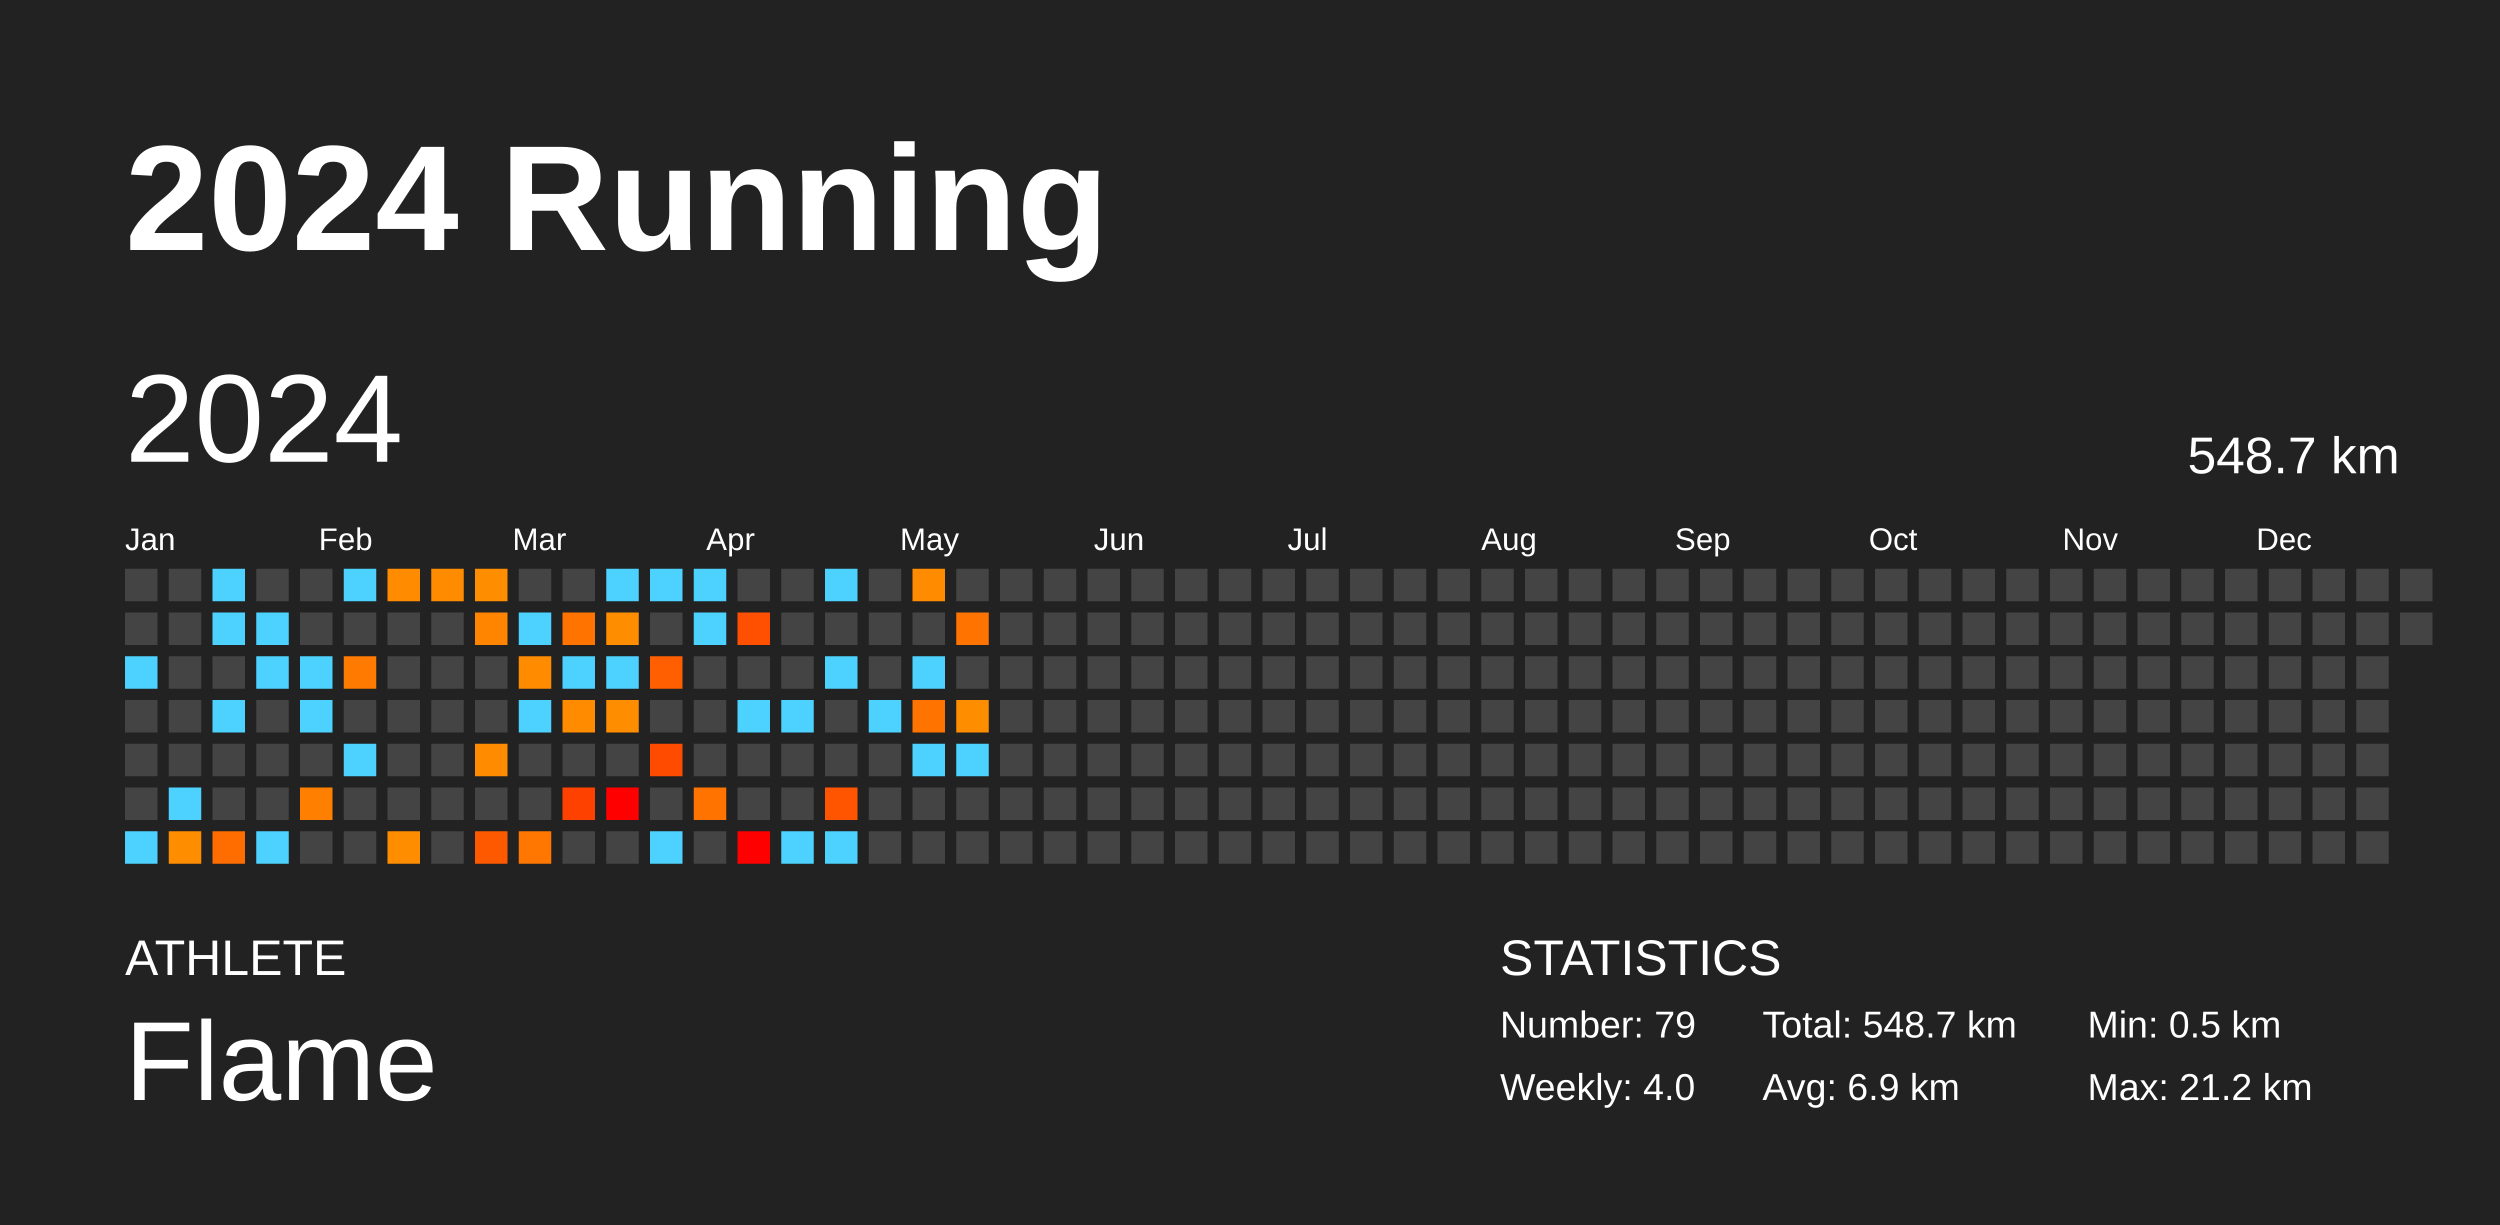
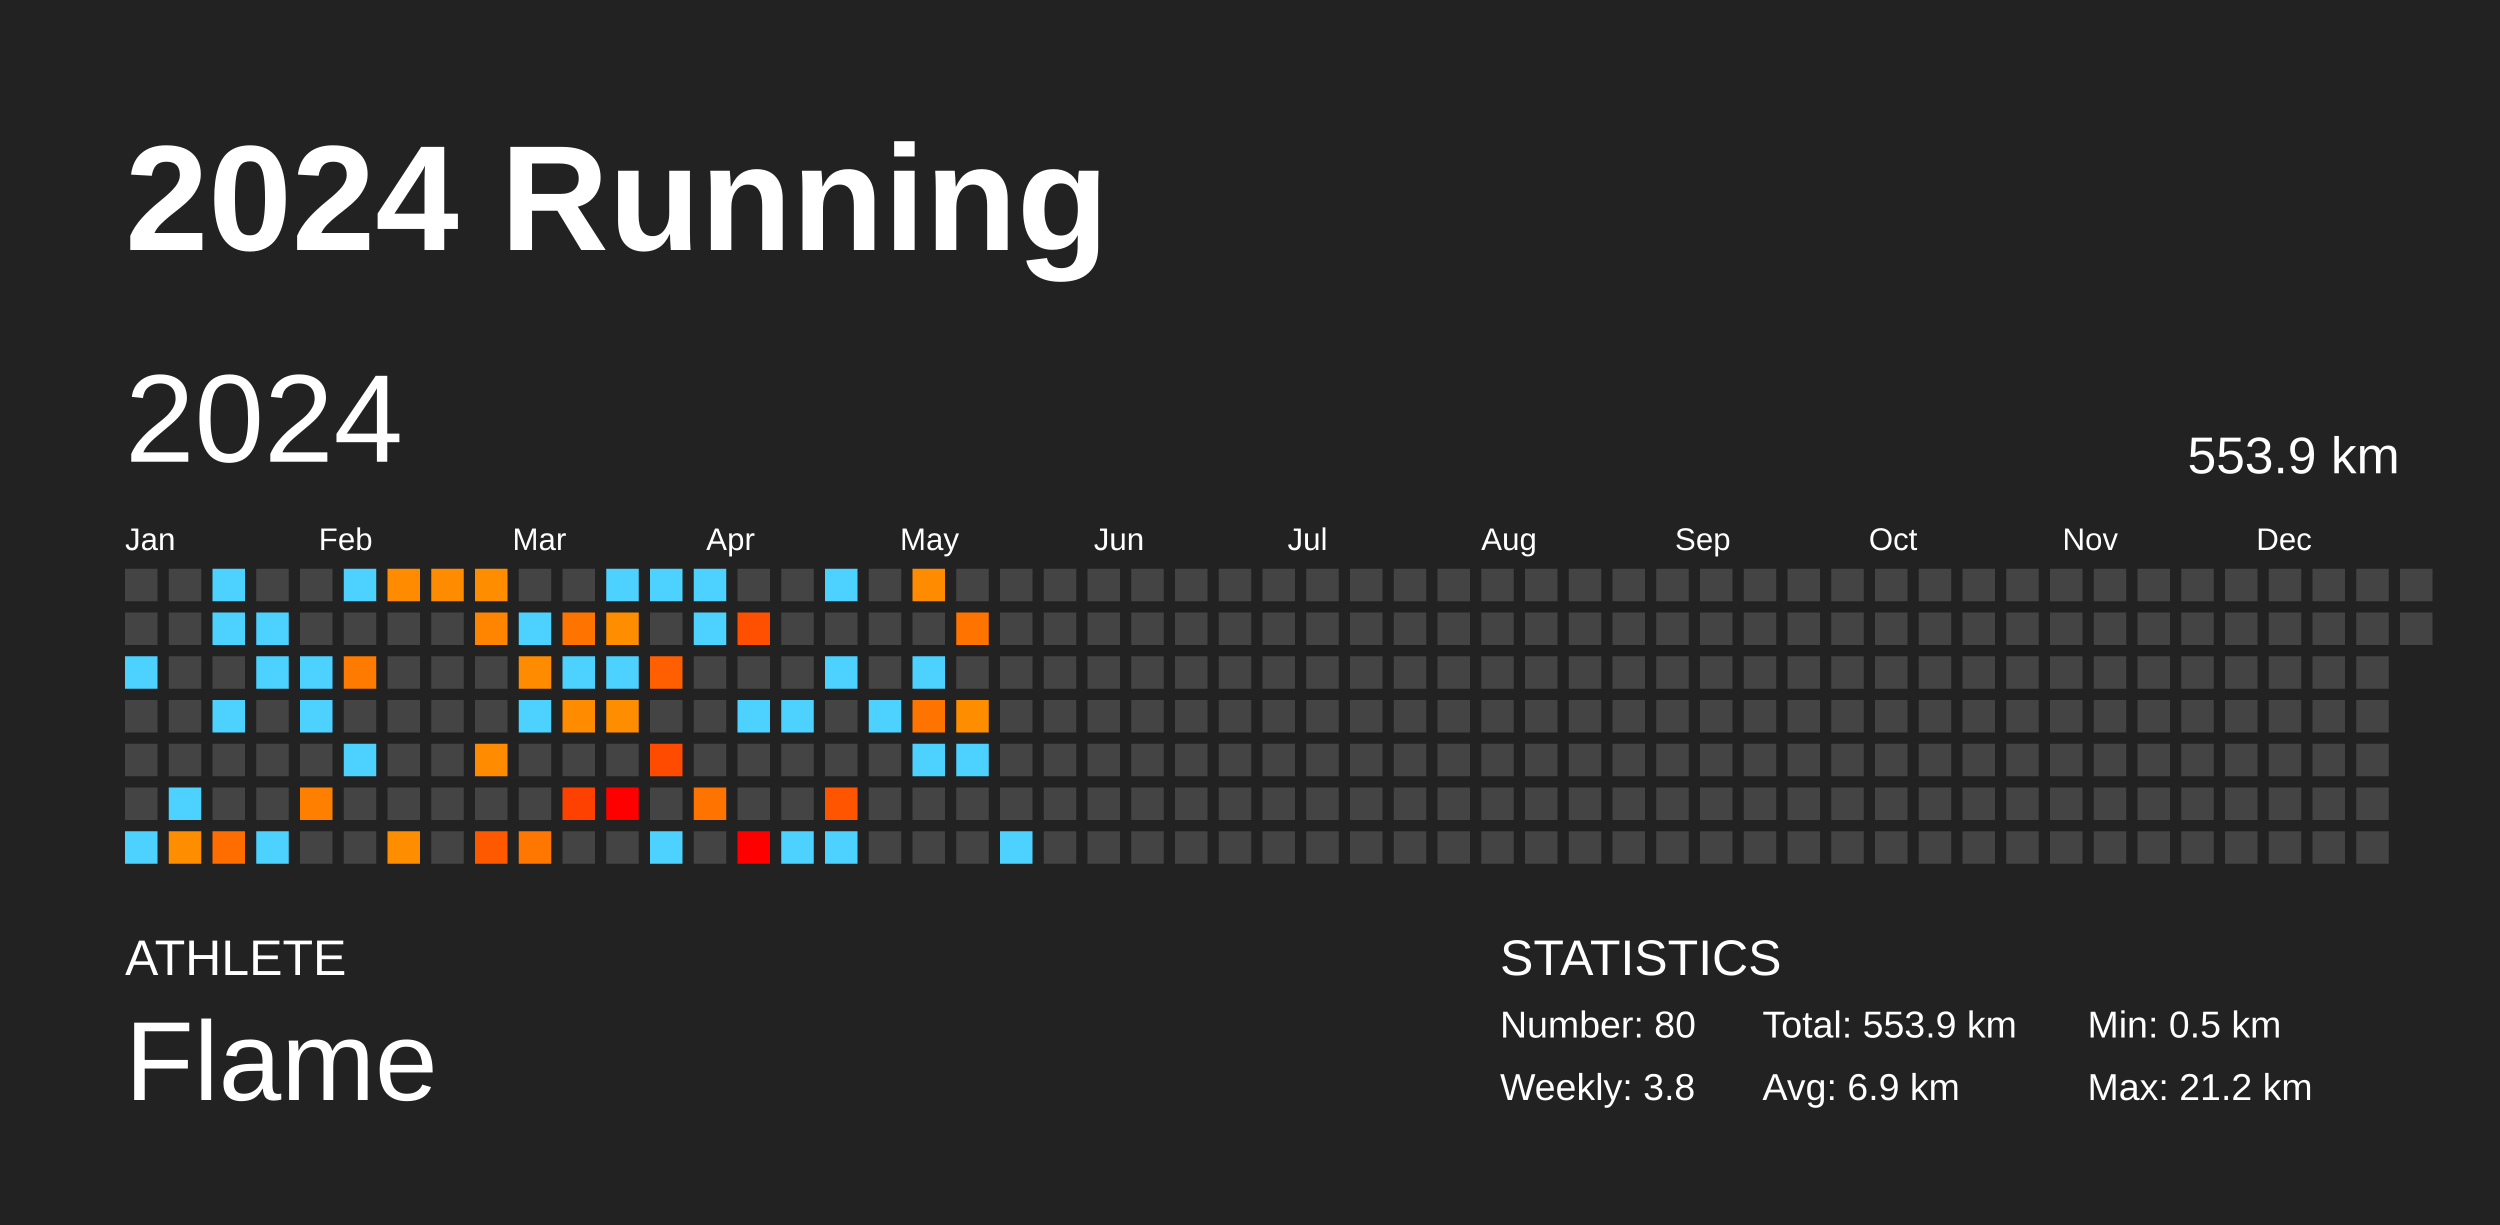
<svg xmlns="http://www.w3.org/2000/svg" baseProfile="full" height="98mm" version="1.1" viewBox="0,0,200,98" width="200mm">
  <defs />
  <rect fill="#222222" height="98" width="200" x="0" y="0" />
  <text fill="#FFFFFF" style="font-size:12px; font-family:Arial; font-weight:bold;" x="10" y="20">2024 Running</text>
  <text fill="#FFFFFF" style="font-size:4px; font-family:Arial" x="10" y="78">ATHLETE</text>
  <text fill="#FFFFFF" style="font-size:9px; font-family:Arial" x="10" y="88">Flame</text>
  <text fill="#FFFFFF" style="font-size:4px; font-family:Arial" x="120" y="78">STATISTICS</text>
-   <text fill="#FFFFFF" style="font-size:3px; font-family:Arial" x="120" y="83">Number: 79</text>
-   <text fill="#FFFFFF" style="font-size:3px; font-family:Arial" x="120" y="88">Weekly: 4.0</text>
-   <text fill="#FFFFFF" style="font-size:3px; font-family:Arial" x="141" y="83">Total: 548.7 km</text>
+   <text fill="#FFFFFF" style="font-size:3px; font-family:Arial" x="120" y="83">Number: 80</text>
+   <text fill="#FFFFFF" style="font-size:3px; font-family:Arial" x="120" y="88">Weekly: 3.8</text>
+   <text fill="#FFFFFF" style="font-size:3px; font-family:Arial" x="141" y="83">Total: 553.9 km</text>
  <text fill="#FFFFFF" style="font-size:3px; font-family:Arial" x="141" y="88">Avg: 6.9 km</text>
  <text fill="#FFFFFF" style="font-size:3px; font-family:Arial" x="167" y="83">Min: 0.5 km</text>
  <text fill="#FFFFFF" style="font-size:3px; font-family:Arial" x="167" y="88">Max: 21.2 km</text>
  <text dominant-baseline="hanging" fill="#FFFFFF" style="font-size:10.0px; font-family:Arial;" x="10" y="30">2024</text>
-   <text dominant-baseline="hanging" fill="#FFFFFF" style="font-size:4.125px; font-family:Arial;" x="175" y="35">548.7 km</text>
+   <text dominant-baseline="hanging" fill="#FFFFFF" style="font-size:4.125px; font-family:Arial;" x="175" y="35">553.9 km</text>
  <text fill="#FFFFFF" style="font-size:2.5px; font-family:Arial" x="10.0" y="44">Jan</text>
  <text fill="#FFFFFF" style="font-size:2.5px; font-family:Arial" x="25.5" y="44">Feb</text>
  <text fill="#FFFFFF" style="font-size:2.5px; font-family:Arial" x="41.0" y="44">Mar</text>
  <text fill="#FFFFFF" style="font-size:2.5px; font-family:Arial" x="56.5" y="44">Apr</text>
  <text fill="#FFFFFF" style="font-size:2.5px; font-family:Arial" x="72.0" y="44">May</text>
  <text fill="#FFFFFF" style="font-size:2.5px; font-family:Arial" x="87.5" y="44">Jun</text>
  <text fill="#FFFFFF" style="font-size:2.5px; font-family:Arial" x="103.0" y="44">Jul</text>
  <text fill="#FFFFFF" style="font-size:2.5px; font-family:Arial" x="118.5" y="44">Aug</text>
  <text fill="#FFFFFF" style="font-size:2.5px; font-family:Arial" x="134.0" y="44">Sep</text>
  <text fill="#FFFFFF" style="font-size:2.5px; font-family:Arial" x="149.5" y="44">Oct</text>
  <text fill="#FFFFFF" style="font-size:2.5px; font-family:Arial" x="165.0" y="44">Nov</text>
  <text fill="#FFFFFF" style="font-size:2.5px; font-family:Arial" x="180.5" y="44">Dec</text>
  <rect fill="#444444" height="2.6" width="2.6" x="10.0" y="45.5" />
  <rect fill="#444444" height="2.6" width="2.6" x="10.0" y="49.0" />
  <rect fill="#4dd2ff" height="2.6" width="2.6" x="10.0" y="52.5" />
  <rect fill="#444444" height="2.6" width="2.6" x="10.0" y="56.0" />
  <rect fill="#444444" height="2.6" width="2.6" x="10.0" y="59.5" />
  <rect fill="#444444" height="2.6" width="2.6" x="10.0" y="63.0" />
  <rect fill="#4dd2ff" height="2.6" width="2.6" x="10.0" y="66.5" />
  <rect fill="#444444" height="2.6" width="2.6" x="13.5" y="45.5" />
  <rect fill="#444444" height="2.6" width="2.6" x="13.5" y="49.0" />
  <rect fill="#444444" height="2.6" width="2.6" x="13.5" y="52.5" />
  <rect fill="#444444" height="2.6" width="2.6" x="13.5" y="56.0" />
  <rect fill="#444444" height="2.6" width="2.6" x="13.5" y="59.5" />
  <rect fill="#4dd2ff" height="2.6" width="2.6" x="13.5" y="63.0" />
  <rect fill="#ff8d00" height="2.6" width="2.6" x="13.5" y="66.5" />
  <rect fill="#4dd2ff" height="2.6" width="2.6" x="17.0" y="45.5" />
  <rect fill="#4dd2ff" height="2.6" width="2.6" x="17.0" y="49.0" />
  <rect fill="#444444" height="2.6" width="2.6" x="17.0" y="52.5" />
  <rect fill="#4dd2ff" height="2.6" width="2.6" x="17.0" y="56.0" />
  <rect fill="#444444" height="2.6" width="2.6" x="17.0" y="59.5" />
  <rect fill="#444444" height="2.6" width="2.6" x="17.0" y="63.0" />
  <rect fill="#ff6c00" height="2.6" width="2.6" x="17.0" y="66.5" />
  <rect fill="#444444" height="2.6" width="2.6" x="20.5" y="45.5" />
  <rect fill="#4dd2ff" height="2.6" width="2.6" x="20.5" y="49.0" />
  <rect fill="#4dd2ff" height="2.6" width="2.6" x="20.5" y="52.5" />
  <rect fill="#444444" height="2.6" width="2.6" x="20.5" y="56.0" />
  <rect fill="#444444" height="2.6" width="2.6" x="20.5" y="59.5" />
  <rect fill="#444444" height="2.6" width="2.6" x="20.5" y="63.0" />
  <rect fill="#4dd2ff" height="2.6" width="2.6" x="20.5" y="66.5" />
  <rect fill="#444444" height="2.6" width="2.6" x="24.0" y="45.5" />
  <rect fill="#444444" height="2.6" width="2.6" x="24.0" y="49.0" />
  <rect fill="#4dd2ff" height="2.6" width="2.6" x="24.0" y="52.5" />
  <rect fill="#4dd2ff" height="2.6" width="2.6" x="24.0" y="56.0" />
  <rect fill="#444444" height="2.6" width="2.6" x="24.0" y="59.5" />
  <rect fill="#ff8000" height="2.6" width="2.6" x="24.0" y="63.0" />
  <rect fill="#444444" height="2.6" width="2.6" x="24.0" y="66.5" />
  <rect fill="#4dd2ff" height="2.6" width="2.6" x="27.5" y="45.5" />
  <rect fill="#444444" height="2.6" width="2.6" x="27.5" y="49.0" />
  <rect fill="#ff7a00" height="2.6" width="2.6" x="27.5" y="52.5" />
  <rect fill="#444444" height="2.6" width="2.6" x="27.5" y="56.0" />
  <rect fill="#4dd2ff" height="2.6" width="2.6" x="27.5" y="59.5" />
  <rect fill="#444444" height="2.6" width="2.6" x="27.5" y="63.0" />
  <rect fill="#444444" height="2.6" width="2.6" x="27.5" y="66.5" />
  <rect fill="#ff8c00" height="2.6" width="2.6" x="31.0" y="45.5" />
  <rect fill="#444444" height="2.6" width="2.6" x="31.0" y="49.0" />
  <rect fill="#444444" height="2.6" width="2.6" x="31.0" y="52.5" />
  <rect fill="#444444" height="2.6" width="2.6" x="31.0" y="56.0" />
  <rect fill="#444444" height="2.6" width="2.6" x="31.0" y="59.5" />
  <rect fill="#444444" height="2.6" width="2.6" x="31.0" y="63.0" />
  <rect fill="#ff8d00" height="2.6" width="2.6" x="31.0" y="66.5" />
  <rect fill="#ff8c00" height="2.6" width="2.6" x="34.5" y="45.5" />
  <rect fill="#444444" height="2.6" width="2.6" x="34.5" y="49.0" />
  <rect fill="#444444" height="2.6" width="2.6" x="34.5" y="52.5" />
  <rect fill="#444444" height="2.6" width="2.6" x="34.5" y="56.0" />
  <rect fill="#444444" height="2.6" width="2.6" x="34.5" y="59.5" />
  <rect fill="#444444" height="2.6" width="2.6" x="34.5" y="63.0" />
  <rect fill="#444444" height="2.6" width="2.6" x="34.5" y="66.5" />
  <rect fill="#ff8d00" height="2.6" width="2.6" x="38.0" y="45.5" />
  <rect fill="#ff8400" height="2.6" width="2.6" x="38.0" y="49.0" />
  <rect fill="#444444" height="2.6" width="2.6" x="38.0" y="52.5" />
  <rect fill="#444444" height="2.6" width="2.6" x="38.0" y="56.0" />
  <rect fill="#ff8b00" height="2.6" width="2.6" x="38.0" y="59.5" />
  <rect fill="#444444" height="2.6" width="2.6" x="38.0" y="63.0" />
  <rect fill="#ff5900" height="2.6" width="2.6" x="38.0" y="66.5" />
  <rect fill="#444444" height="2.6" width="2.6" x="41.5" y="45.5" />
  <rect fill="#4dd2ff" height="2.6" width="2.6" x="41.5" y="49.0" />
  <rect fill="#ff8c00" height="2.6" width="2.6" x="41.5" y="52.5" />
  <rect fill="#4dd2ff" height="2.6" width="2.6" x="41.5" y="56.0" />
  <rect fill="#444444" height="2.6" width="2.6" x="41.5" y="59.5" />
  <rect fill="#444444" height="2.6" width="2.6" x="41.5" y="63.0" />
  <rect fill="#ff7700" height="2.6" width="2.6" x="41.5" y="66.5" />
  <rect fill="#444444" height="2.6" width="2.6" x="45.0" y="45.5" />
  <rect fill="#ff7300" height="2.6" width="2.6" x="45.0" y="49.0" />
  <rect fill="#4dd2ff" height="2.6" width="2.6" x="45.0" y="52.5" />
  <rect fill="#ff8b00" height="2.6" width="2.6" x="45.0" y="56.0" />
  <rect fill="#444444" height="2.6" width="2.6" x="45.0" y="59.5" />
  <rect fill="#ff4100" height="2.6" width="2.6" x="45.0" y="63.0" />
  <rect fill="#444444" height="2.6" width="2.6" x="45.0" y="66.5" />
  <rect fill="#4dd2ff" height="2.6" width="2.6" x="48.5" y="45.5" />
  <rect fill="#ff8d00" height="2.6" width="2.6" x="48.5" y="49.0" />
  <rect fill="#4dd2ff" height="2.6" width="2.6" x="48.5" y="52.5" />
  <rect fill="#ff8d00" height="2.6" width="2.6" x="48.5" y="56.0" />
  <rect fill="#444444" height="2.6" width="2.6" x="48.5" y="59.5" />
  <rect fill="red" height="2.6" width="2.6" x="48.5" y="63.0" />
  <rect fill="#444444" height="2.6" width="2.6" x="48.5" y="66.5" />
  <rect fill="#4dd2ff" height="2.6" width="2.6" x="52.0" y="45.5" />
  <rect fill="#444444" height="2.6" width="2.6" x="52.0" y="49.0" />
  <rect fill="#ff5f00" height="2.6" width="2.6" x="52.0" y="52.5" />
  <rect fill="#444444" height="2.6" width="2.6" x="52.0" y="56.0" />
  <rect fill="#ff4b00" height="2.6" width="2.6" x="52.0" y="59.5" />
  <rect fill="#444444" height="2.6" width="2.6" x="52.0" y="63.0" />
  <rect fill="#4dd2ff" height="2.6" width="2.6" x="52.0" y="66.5" />
  <rect fill="#4dd2ff" height="2.6" width="2.6" x="55.5" y="45.5" />
  <rect fill="#4dd2ff" height="2.6" width="2.6" x="55.5" y="49.0" />
  <rect fill="#444444" height="2.6" width="2.6" x="55.5" y="52.5" />
  <rect fill="#444444" height="2.6" width="2.6" x="55.5" y="56.0" />
  <rect fill="#444444" height="2.6" width="2.6" x="55.5" y="59.5" />
  <rect fill="#ff7400" height="2.6" width="2.6" x="55.5" y="63.0" />
  <rect fill="#444444" height="2.6" width="2.6" x="55.5" y="66.5" />
  <rect fill="#444444" height="2.6" width="2.6" x="59.0" y="45.5" />
  <rect fill="#ff4f00" height="2.6" width="2.6" x="59.0" y="49.0" />
  <rect fill="#444444" height="2.6" width="2.6" x="59.0" y="52.5" />
  <rect fill="#4dd2ff" height="2.6" width="2.6" x="59.0" y="56.0" />
  <rect fill="#444444" height="2.6" width="2.6" x="59.0" y="59.5" />
  <rect fill="#444444" height="2.6" width="2.6" x="59.0" y="63.0" />
  <rect fill="red" height="2.6" width="2.6" x="59.0" y="66.5" />
  <rect fill="#444444" height="2.6" width="2.6" x="62.5" y="45.5" />
  <rect fill="#444444" height="2.6" width="2.6" x="62.5" y="49.0" />
  <rect fill="#444444" height="2.6" width="2.6" x="62.5" y="52.5" />
  <rect fill="#4dd2ff" height="2.6" width="2.6" x="62.5" y="56.0" />
  <rect fill="#444444" height="2.6" width="2.6" x="62.5" y="59.5" />
  <rect fill="#444444" height="2.6" width="2.6" x="62.5" y="63.0" />
  <rect fill="#4dd2ff" height="2.6" width="2.6" x="62.5" y="66.5" />
  <rect fill="#4dd2ff" height="2.6" width="2.6" x="66.0" y="45.5" />
  <rect fill="#444444" height="2.6" width="2.6" x="66.0" y="49.0" />
  <rect fill="#4dd2ff" height="2.6" width="2.6" x="66.0" y="52.5" />
  <rect fill="#444444" height="2.6" width="2.6" x="66.0" y="56.0" />
  <rect fill="#444444" height="2.6" width="2.6" x="66.0" y="59.5" />
  <rect fill="#ff5500" height="2.6" width="2.6" x="66.0" y="63.0" />
  <rect fill="#4dd2ff" height="2.6" width="2.6" x="66.0" y="66.5" />
  <rect fill="#444444" height="2.6" width="2.6" x="69.5" y="45.5" />
  <rect fill="#444444" height="2.6" width="2.6" x="69.5" y="49.0" />
  <rect fill="#444444" height="2.6" width="2.6" x="69.5" y="52.5" />
  <rect fill="#4dd2ff" height="2.6" width="2.6" x="69.5" y="56.0" />
  <rect fill="#444444" height="2.6" width="2.6" x="69.5" y="59.5" />
  <rect fill="#444444" height="2.6" width="2.6" x="69.5" y="63.0" />
  <rect fill="#444444" height="2.6" width="2.6" x="69.5" y="66.5" />
  <rect fill="#ff8c00" height="2.6" width="2.6" x="73.0" y="45.5" />
  <rect fill="#444444" height="2.6" width="2.6" x="73.0" y="49.0" />
  <rect fill="#4dd2ff" height="2.6" width="2.6" x="73.0" y="52.5" />
  <rect fill="#ff7300" height="2.6" width="2.6" x="73.0" y="56.0" />
  <rect fill="#4dd2ff" height="2.6" width="2.6" x="73.0" y="59.5" />
  <rect fill="#444444" height="2.6" width="2.6" x="73.0" y="63.0" />
  <rect fill="#444444" height="2.6" width="2.6" x="73.0" y="66.5" />
  <rect fill="#444444" height="2.6" width="2.6" x="76.5" y="45.5" />
  <rect fill="#ff7400" height="2.6" width="2.6" x="76.5" y="49.0" />
  <rect fill="#444444" height="2.6" width="2.6" x="76.5" y="52.5" />
  <rect fill="#ff8d00" height="2.6" width="2.6" x="76.5" y="56.0" />
  <rect fill="#4dd2ff" height="2.6" width="2.6" x="76.5" y="59.5" />
  <rect fill="#444444" height="2.6" width="2.6" x="76.5" y="63.0" />
  <rect fill="#444444" height="2.6" width="2.6" x="76.5" y="66.5" />
  <rect fill="#444444" height="2.6" width="2.6" x="80.0" y="45.5" />
  <rect fill="#444444" height="2.6" width="2.6" x="80.0" y="49.0" />
  <rect fill="#444444" height="2.6" width="2.6" x="80.0" y="52.5" />
  <rect fill="#444444" height="2.6" width="2.6" x="80.0" y="56.0" />
  <rect fill="#444444" height="2.6" width="2.6" x="80.0" y="59.5" />
  <rect fill="#444444" height="2.6" width="2.6" x="80.0" y="63.0" />
-   <rect fill="#444444" height="2.6" width="2.6" x="80.0" y="66.5" />
+   <rect fill="#4dd2ff" height="2.6" width="2.6" x="80.0" y="66.5" />
  <rect fill="#444444" height="2.6" width="2.6" x="83.5" y="45.5" />
  <rect fill="#444444" height="2.6" width="2.6" x="83.5" y="49.0" />
  <rect fill="#444444" height="2.6" width="2.6" x="83.5" y="52.5" />
  <rect fill="#444444" height="2.6" width="2.6" x="83.5" y="56.0" />
  <rect fill="#444444" height="2.6" width="2.6" x="83.5" y="59.5" />
  <rect fill="#444444" height="2.6" width="2.6" x="83.5" y="63.0" />
  <rect fill="#444444" height="2.6" width="2.6" x="83.5" y="66.5" />
  <rect fill="#444444" height="2.6" width="2.6" x="87.0" y="45.5" />
  <rect fill="#444444" height="2.6" width="2.6" x="87.0" y="49.0" />
  <rect fill="#444444" height="2.6" width="2.6" x="87.0" y="52.5" />
  <rect fill="#444444" height="2.6" width="2.6" x="87.0" y="56.0" />
  <rect fill="#444444" height="2.6" width="2.6" x="87.0" y="59.5" />
  <rect fill="#444444" height="2.6" width="2.6" x="87.0" y="63.0" />
  <rect fill="#444444" height="2.6" width="2.6" x="87.0" y="66.5" />
  <rect fill="#444444" height="2.6" width="2.6" x="90.5" y="45.5" />
  <rect fill="#444444" height="2.6" width="2.6" x="90.5" y="49.0" />
  <rect fill="#444444" height="2.6" width="2.6" x="90.5" y="52.5" />
  <rect fill="#444444" height="2.6" width="2.6" x="90.5" y="56.0" />
  <rect fill="#444444" height="2.6" width="2.6" x="90.5" y="59.5" />
  <rect fill="#444444" height="2.6" width="2.6" x="90.5" y="63.0" />
  <rect fill="#444444" height="2.6" width="2.6" x="90.5" y="66.5" />
  <rect fill="#444444" height="2.6" width="2.6" x="94.0" y="45.5" />
  <rect fill="#444444" height="2.6" width="2.6" x="94.0" y="49.0" />
  <rect fill="#444444" height="2.6" width="2.6" x="94.0" y="52.5" />
  <rect fill="#444444" height="2.6" width="2.6" x="94.0" y="56.0" />
  <rect fill="#444444" height="2.6" width="2.6" x="94.0" y="59.5" />
  <rect fill="#444444" height="2.6" width="2.6" x="94.0" y="63.0" />
  <rect fill="#444444" height="2.6" width="2.6" x="94.0" y="66.5" />
  <rect fill="#444444" height="2.6" width="2.6" x="97.5" y="45.5" />
  <rect fill="#444444" height="2.6" width="2.6" x="97.5" y="49.0" />
  <rect fill="#444444" height="2.6" width="2.6" x="97.5" y="52.5" />
  <rect fill="#444444" height="2.6" width="2.6" x="97.5" y="56.0" />
  <rect fill="#444444" height="2.6" width="2.6" x="97.5" y="59.5" />
  <rect fill="#444444" height="2.6" width="2.6" x="97.5" y="63.0" />
  <rect fill="#444444" height="2.6" width="2.6" x="97.5" y="66.5" />
  <rect fill="#444444" height="2.6" width="2.6" x="101.0" y="45.5" />
  <rect fill="#444444" height="2.6" width="2.6" x="101.0" y="49.0" />
  <rect fill="#444444" height="2.6" width="2.6" x="101.0" y="52.5" />
  <rect fill="#444444" height="2.6" width="2.6" x="101.0" y="56.0" />
  <rect fill="#444444" height="2.6" width="2.6" x="101.0" y="59.5" />
  <rect fill="#444444" height="2.6" width="2.6" x="101.0" y="63.0" />
  <rect fill="#444444" height="2.6" width="2.6" x="101.0" y="66.5" />
  <rect fill="#444444" height="2.6" width="2.6" x="104.5" y="45.5" />
  <rect fill="#444444" height="2.6" width="2.6" x="104.5" y="49.0" />
  <rect fill="#444444" height="2.6" width="2.6" x="104.5" y="52.5" />
  <rect fill="#444444" height="2.6" width="2.6" x="104.5" y="56.0" />
  <rect fill="#444444" height="2.6" width="2.6" x="104.5" y="59.5" />
  <rect fill="#444444" height="2.6" width="2.6" x="104.5" y="63.0" />
  <rect fill="#444444" height="2.6" width="2.6" x="104.5" y="66.5" />
  <rect fill="#444444" height="2.6" width="2.6" x="108.0" y="45.5" />
  <rect fill="#444444" height="2.6" width="2.6" x="108.0" y="49.0" />
  <rect fill="#444444" height="2.6" width="2.6" x="108.0" y="52.5" />
  <rect fill="#444444" height="2.6" width="2.6" x="108.0" y="56.0" />
  <rect fill="#444444" height="2.6" width="2.6" x="108.0" y="59.5" />
  <rect fill="#444444" height="2.6" width="2.6" x="108.0" y="63.0" />
  <rect fill="#444444" height="2.6" width="2.6" x="108.0" y="66.5" />
  <rect fill="#444444" height="2.6" width="2.6" x="111.5" y="45.5" />
  <rect fill="#444444" height="2.6" width="2.6" x="111.5" y="49.0" />
  <rect fill="#444444" height="2.6" width="2.6" x="111.5" y="52.5" />
  <rect fill="#444444" height="2.6" width="2.6" x="111.5" y="56.0" />
  <rect fill="#444444" height="2.6" width="2.6" x="111.5" y="59.5" />
  <rect fill="#444444" height="2.6" width="2.6" x="111.5" y="63.0" />
  <rect fill="#444444" height="2.6" width="2.6" x="111.5" y="66.5" />
  <rect fill="#444444" height="2.6" width="2.6" x="115.0" y="45.5" />
  <rect fill="#444444" height="2.6" width="2.6" x="115.0" y="49.0" />
  <rect fill="#444444" height="2.6" width="2.6" x="115.0" y="52.5" />
  <rect fill="#444444" height="2.6" width="2.6" x="115.0" y="56.0" />
  <rect fill="#444444" height="2.6" width="2.6" x="115.0" y="59.5" />
  <rect fill="#444444" height="2.6" width="2.6" x="115.0" y="63.0" />
  <rect fill="#444444" height="2.6" width="2.6" x="115.0" y="66.5" />
  <rect fill="#444444" height="2.6" width="2.6" x="118.5" y="45.5" />
  <rect fill="#444444" height="2.6" width="2.6" x="118.5" y="49.0" />
  <rect fill="#444444" height="2.6" width="2.6" x="118.5" y="52.5" />
  <rect fill="#444444" height="2.6" width="2.6" x="118.5" y="56.0" />
  <rect fill="#444444" height="2.6" width="2.6" x="118.5" y="59.5" />
  <rect fill="#444444" height="2.6" width="2.6" x="118.5" y="63.0" />
  <rect fill="#444444" height="2.6" width="2.6" x="118.5" y="66.5" />
  <rect fill="#444444" height="2.6" width="2.6" x="122.0" y="45.5" />
  <rect fill="#444444" height="2.6" width="2.6" x="122.0" y="49.0" />
  <rect fill="#444444" height="2.6" width="2.6" x="122.0" y="52.5" />
  <rect fill="#444444" height="2.6" width="2.6" x="122.0" y="56.0" />
  <rect fill="#444444" height="2.6" width="2.6" x="122.0" y="59.5" />
  <rect fill="#444444" height="2.6" width="2.6" x="122.0" y="63.0" />
  <rect fill="#444444" height="2.6" width="2.6" x="122.0" y="66.5" />
  <rect fill="#444444" height="2.6" width="2.6" x="125.5" y="45.5" />
  <rect fill="#444444" height="2.6" width="2.6" x="125.5" y="49.0" />
  <rect fill="#444444" height="2.6" width="2.6" x="125.5" y="52.5" />
  <rect fill="#444444" height="2.6" width="2.6" x="125.5" y="56.0" />
  <rect fill="#444444" height="2.6" width="2.6" x="125.5" y="59.5" />
  <rect fill="#444444" height="2.6" width="2.6" x="125.5" y="63.0" />
  <rect fill="#444444" height="2.6" width="2.6" x="125.5" y="66.5" />
  <rect fill="#444444" height="2.6" width="2.6" x="129.0" y="45.5" />
  <rect fill="#444444" height="2.6" width="2.6" x="129.0" y="49.0" />
  <rect fill="#444444" height="2.6" width="2.6" x="129.0" y="52.5" />
  <rect fill="#444444" height="2.6" width="2.6" x="129.0" y="56.0" />
  <rect fill="#444444" height="2.6" width="2.6" x="129.0" y="59.5" />
  <rect fill="#444444" height="2.6" width="2.6" x="129.0" y="63.0" />
  <rect fill="#444444" height="2.6" width="2.6" x="129.0" y="66.5" />
  <rect fill="#444444" height="2.6" width="2.6" x="132.5" y="45.5" />
  <rect fill="#444444" height="2.6" width="2.6" x="132.5" y="49.0" />
  <rect fill="#444444" height="2.6" width="2.6" x="132.5" y="52.5" />
  <rect fill="#444444" height="2.6" width="2.6" x="132.5" y="56.0" />
  <rect fill="#444444" height="2.6" width="2.6" x="132.5" y="59.5" />
  <rect fill="#444444" height="2.6" width="2.6" x="132.5" y="63.0" />
  <rect fill="#444444" height="2.6" width="2.6" x="132.5" y="66.5" />
  <rect fill="#444444" height="2.6" width="2.6" x="136.0" y="45.5" />
  <rect fill="#444444" height="2.6" width="2.6" x="136.0" y="49.0" />
  <rect fill="#444444" height="2.6" width="2.6" x="136.0" y="52.5" />
  <rect fill="#444444" height="2.6" width="2.6" x="136.0" y="56.0" />
  <rect fill="#444444" height="2.6" width="2.6" x="136.0" y="59.5" />
  <rect fill="#444444" height="2.6" width="2.6" x="136.0" y="63.0" />
  <rect fill="#444444" height="2.6" width="2.6" x="136.0" y="66.5" />
  <rect fill="#444444" height="2.6" width="2.6" x="139.5" y="45.5" />
  <rect fill="#444444" height="2.6" width="2.6" x="139.5" y="49.0" />
  <rect fill="#444444" height="2.6" width="2.6" x="139.5" y="52.5" />
  <rect fill="#444444" height="2.6" width="2.6" x="139.5" y="56.0" />
  <rect fill="#444444" height="2.6" width="2.6" x="139.5" y="59.5" />
  <rect fill="#444444" height="2.6" width="2.6" x="139.5" y="63.0" />
  <rect fill="#444444" height="2.6" width="2.6" x="139.5" y="66.5" />
  <rect fill="#444444" height="2.6" width="2.6" x="143.0" y="45.5" />
  <rect fill="#444444" height="2.6" width="2.6" x="143.0" y="49.0" />
  <rect fill="#444444" height="2.6" width="2.6" x="143.0" y="52.5" />
  <rect fill="#444444" height="2.6" width="2.6" x="143.0" y="56.0" />
  <rect fill="#444444" height="2.6" width="2.6" x="143.0" y="59.5" />
  <rect fill="#444444" height="2.6" width="2.6" x="143.0" y="63.0" />
  <rect fill="#444444" height="2.6" width="2.6" x="143.0" y="66.5" />
  <rect fill="#444444" height="2.6" width="2.6" x="146.5" y="45.5" />
  <rect fill="#444444" height="2.6" width="2.6" x="146.5" y="49.0" />
  <rect fill="#444444" height="2.6" width="2.6" x="146.5" y="52.5" />
  <rect fill="#444444" height="2.6" width="2.6" x="146.5" y="56.0" />
  <rect fill="#444444" height="2.6" width="2.6" x="146.5" y="59.5" />
  <rect fill="#444444" height="2.6" width="2.6" x="146.5" y="63.0" />
  <rect fill="#444444" height="2.6" width="2.6" x="146.5" y="66.5" />
  <rect fill="#444444" height="2.6" width="2.6" x="150.0" y="45.5" />
  <rect fill="#444444" height="2.6" width="2.6" x="150.0" y="49.0" />
  <rect fill="#444444" height="2.6" width="2.6" x="150.0" y="52.5" />
  <rect fill="#444444" height="2.6" width="2.6" x="150.0" y="56.0" />
  <rect fill="#444444" height="2.6" width="2.6" x="150.0" y="59.5" />
  <rect fill="#444444" height="2.6" width="2.6" x="150.0" y="63.0" />
  <rect fill="#444444" height="2.6" width="2.6" x="150.0" y="66.5" />
  <rect fill="#444444" height="2.6" width="2.6" x="153.5" y="45.5" />
  <rect fill="#444444" height="2.6" width="2.6" x="153.5" y="49.0" />
  <rect fill="#444444" height="2.6" width="2.6" x="153.5" y="52.5" />
  <rect fill="#444444" height="2.6" width="2.6" x="153.5" y="56.0" />
  <rect fill="#444444" height="2.6" width="2.6" x="153.5" y="59.5" />
  <rect fill="#444444" height="2.6" width="2.6" x="153.5" y="63.0" />
  <rect fill="#444444" height="2.6" width="2.6" x="153.5" y="66.5" />
  <rect fill="#444444" height="2.6" width="2.6" x="157.0" y="45.5" />
  <rect fill="#444444" height="2.6" width="2.6" x="157.0" y="49.0" />
  <rect fill="#444444" height="2.6" width="2.6" x="157.0" y="52.5" />
  <rect fill="#444444" height="2.6" width="2.6" x="157.0" y="56.0" />
  <rect fill="#444444" height="2.6" width="2.6" x="157.0" y="59.5" />
  <rect fill="#444444" height="2.6" width="2.6" x="157.0" y="63.0" />
  <rect fill="#444444" height="2.6" width="2.6" x="157.0" y="66.5" />
  <rect fill="#444444" height="2.6" width="2.6" x="160.5" y="45.5" />
  <rect fill="#444444" height="2.6" width="2.6" x="160.5" y="49.0" />
  <rect fill="#444444" height="2.6" width="2.6" x="160.5" y="52.5" />
  <rect fill="#444444" height="2.6" width="2.6" x="160.5" y="56.0" />
  <rect fill="#444444" height="2.6" width="2.6" x="160.5" y="59.5" />
  <rect fill="#444444" height="2.6" width="2.6" x="160.5" y="63.0" />
  <rect fill="#444444" height="2.6" width="2.6" x="160.5" y="66.5" />
  <rect fill="#444444" height="2.6" width="2.6" x="164.0" y="45.5" />
  <rect fill="#444444" height="2.6" width="2.6" x="164.0" y="49.0" />
  <rect fill="#444444" height="2.6" width="2.6" x="164.0" y="52.5" />
  <rect fill="#444444" height="2.6" width="2.6" x="164.0" y="56.0" />
  <rect fill="#444444" height="2.6" width="2.6" x="164.0" y="59.5" />
  <rect fill="#444444" height="2.6" width="2.6" x="164.0" y="63.0" />
  <rect fill="#444444" height="2.6" width="2.6" x="164.0" y="66.5" />
  <rect fill="#444444" height="2.6" width="2.6" x="167.5" y="45.5" />
  <rect fill="#444444" height="2.6" width="2.6" x="167.5" y="49.0" />
  <rect fill="#444444" height="2.6" width="2.6" x="167.5" y="52.5" />
  <rect fill="#444444" height="2.6" width="2.6" x="167.5" y="56.0" />
  <rect fill="#444444" height="2.6" width="2.6" x="167.5" y="59.5" />
  <rect fill="#444444" height="2.6" width="2.6" x="167.5" y="63.0" />
  <rect fill="#444444" height="2.6" width="2.6" x="167.5" y="66.5" />
  <rect fill="#444444" height="2.6" width="2.6" x="171.0" y="45.5" />
  <rect fill="#444444" height="2.6" width="2.6" x="171.0" y="49.0" />
  <rect fill="#444444" height="2.6" width="2.6" x="171.0" y="52.5" />
  <rect fill="#444444" height="2.6" width="2.6" x="171.0" y="56.0" />
  <rect fill="#444444" height="2.6" width="2.6" x="171.0" y="59.5" />
  <rect fill="#444444" height="2.6" width="2.6" x="171.0" y="63.0" />
  <rect fill="#444444" height="2.6" width="2.6" x="171.0" y="66.5" />
  <rect fill="#444444" height="2.6" width="2.6" x="174.5" y="45.5" />
  <rect fill="#444444" height="2.6" width="2.6" x="174.5" y="49.0" />
  <rect fill="#444444" height="2.6" width="2.6" x="174.5" y="52.5" />
  <rect fill="#444444" height="2.6" width="2.6" x="174.5" y="56.0" />
  <rect fill="#444444" height="2.6" width="2.6" x="174.5" y="59.5" />
  <rect fill="#444444" height="2.6" width="2.6" x="174.5" y="63.0" />
  <rect fill="#444444" height="2.6" width="2.6" x="174.5" y="66.5" />
  <rect fill="#444444" height="2.6" width="2.6" x="178.0" y="45.5" />
  <rect fill="#444444" height="2.6" width="2.6" x="178.0" y="49.0" />
  <rect fill="#444444" height="2.6" width="2.6" x="178.0" y="52.5" />
  <rect fill="#444444" height="2.6" width="2.6" x="178.0" y="56.0" />
  <rect fill="#444444" height="2.6" width="2.6" x="178.0" y="59.5" />
  <rect fill="#444444" height="2.6" width="2.6" x="178.0" y="63.0" />
  <rect fill="#444444" height="2.6" width="2.6" x="178.0" y="66.5" />
  <rect fill="#444444" height="2.6" width="2.6" x="181.5" y="45.5" />
  <rect fill="#444444" height="2.6" width="2.6" x="181.5" y="49.0" />
  <rect fill="#444444" height="2.6" width="2.6" x="181.5" y="52.5" />
  <rect fill="#444444" height="2.6" width="2.6" x="181.5" y="56.0" />
  <rect fill="#444444" height="2.6" width="2.6" x="181.5" y="59.5" />
  <rect fill="#444444" height="2.6" width="2.6" x="181.5" y="63.0" />
  <rect fill="#444444" height="2.6" width="2.6" x="181.5" y="66.5" />
  <rect fill="#444444" height="2.6" width="2.6" x="185.0" y="45.5" />
  <rect fill="#444444" height="2.6" width="2.6" x="185.0" y="49.0" />
  <rect fill="#444444" height="2.6" width="2.6" x="185.0" y="52.5" />
  <rect fill="#444444" height="2.6" width="2.6" x="185.0" y="56.0" />
  <rect fill="#444444" height="2.6" width="2.6" x="185.0" y="59.5" />
  <rect fill="#444444" height="2.6" width="2.6" x="185.0" y="63.0" />
  <rect fill="#444444" height="2.6" width="2.6" x="185.0" y="66.5" />
  <rect fill="#444444" height="2.6" width="2.6" x="188.5" y="45.5" />
  <rect fill="#444444" height="2.6" width="2.6" x="188.5" y="49.0" />
  <rect fill="#444444" height="2.6" width="2.6" x="188.5" y="52.5" />
  <rect fill="#444444" height="2.6" width="2.6" x="188.5" y="56.0" />
  <rect fill="#444444" height="2.6" width="2.6" x="188.5" y="59.5" />
  <rect fill="#444444" height="2.6" width="2.6" x="188.5" y="63.0" />
  <rect fill="#444444" height="2.6" width="2.6" x="188.5" y="66.5" />
  <rect fill="#444444" height="2.6" width="2.6" x="192.0" y="45.5" />
  <rect fill="#444444" height="2.6" width="2.6" x="192.0" y="49.0" />
</svg>
